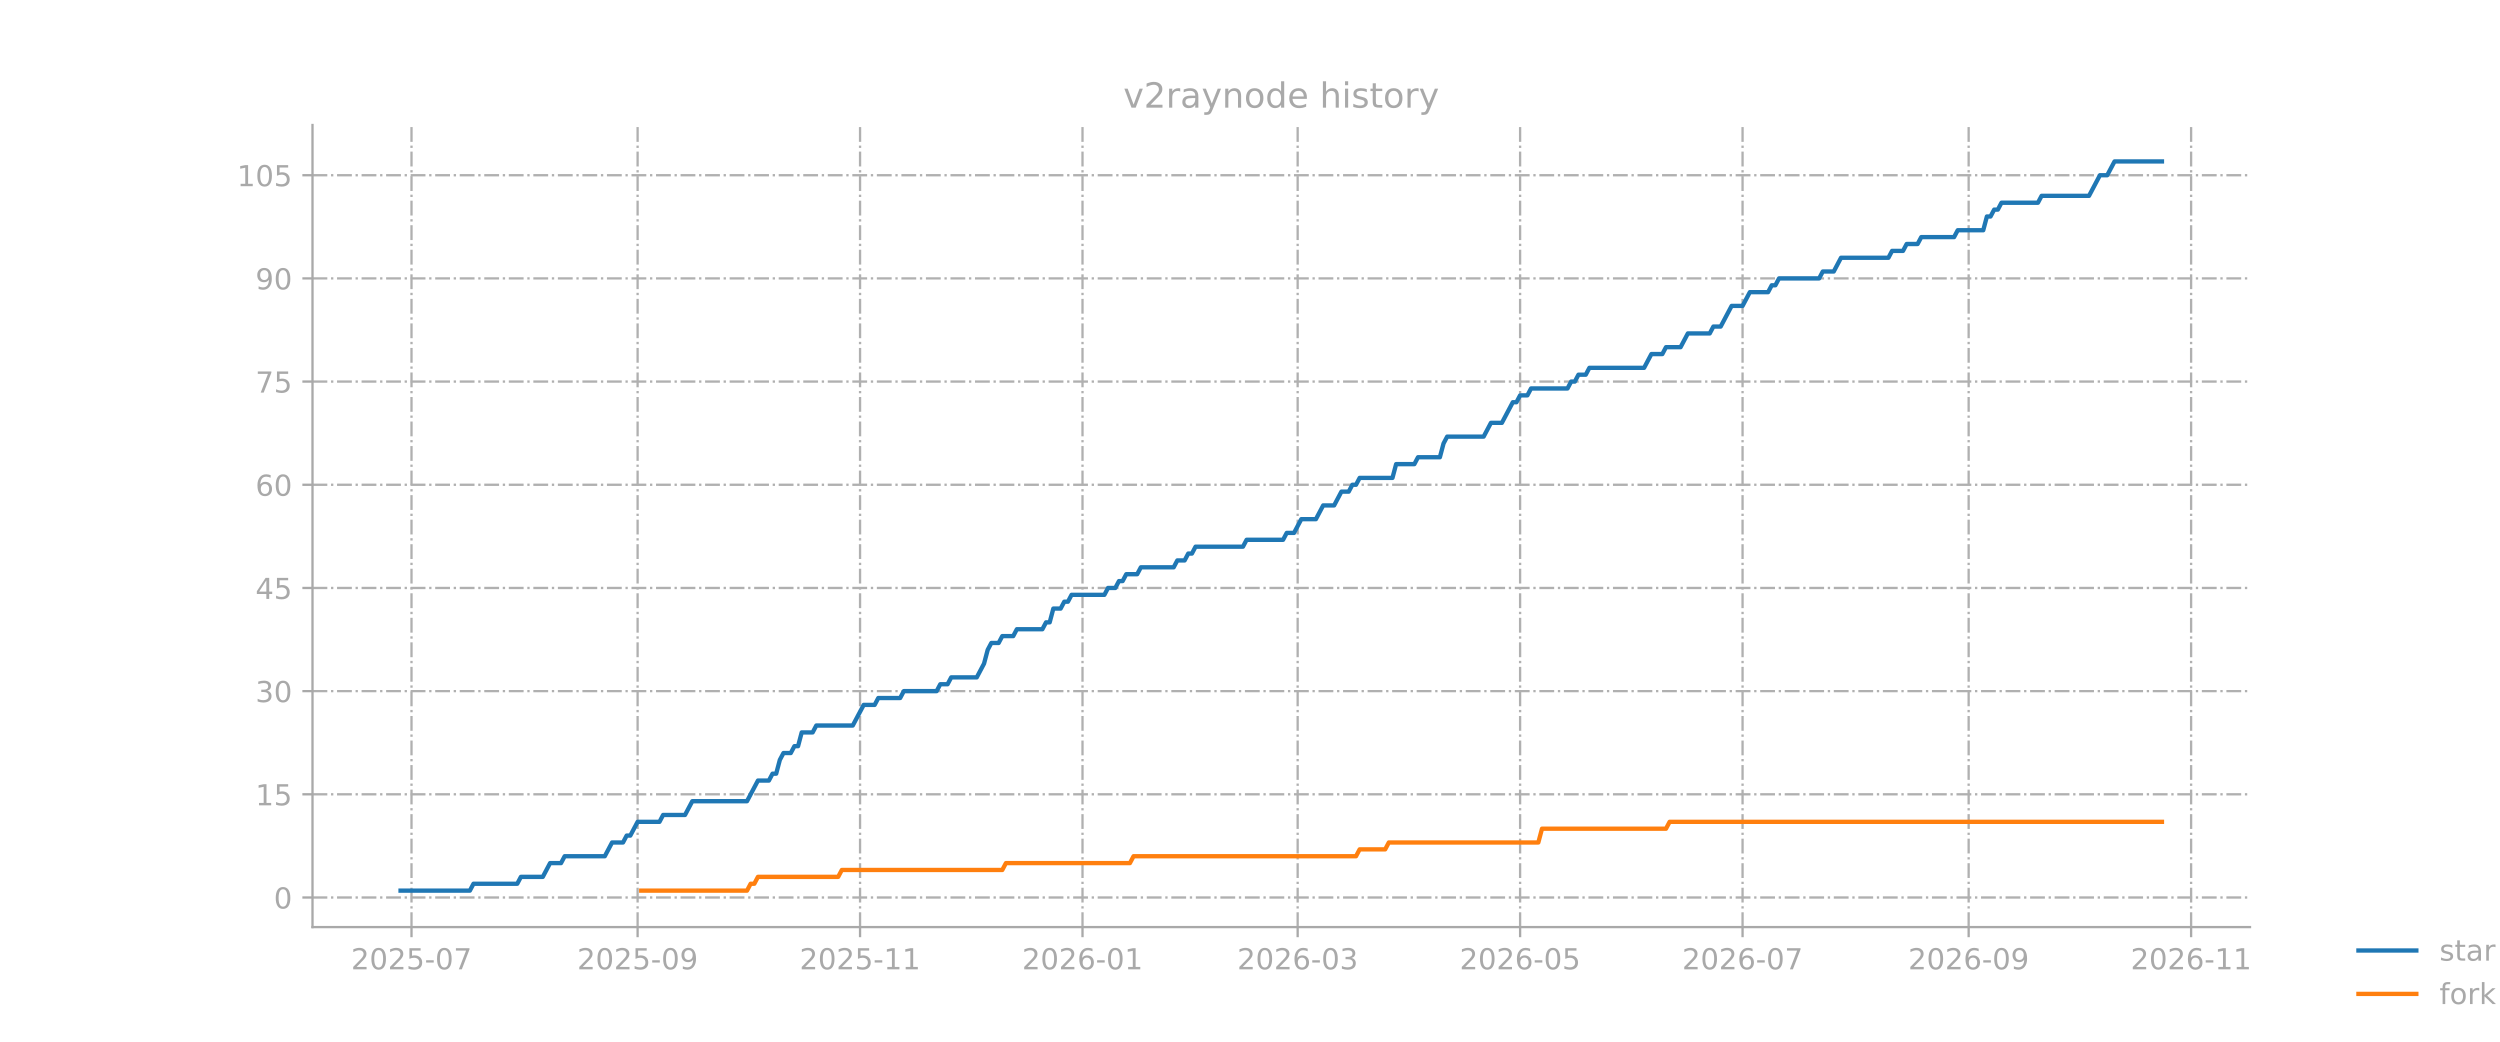
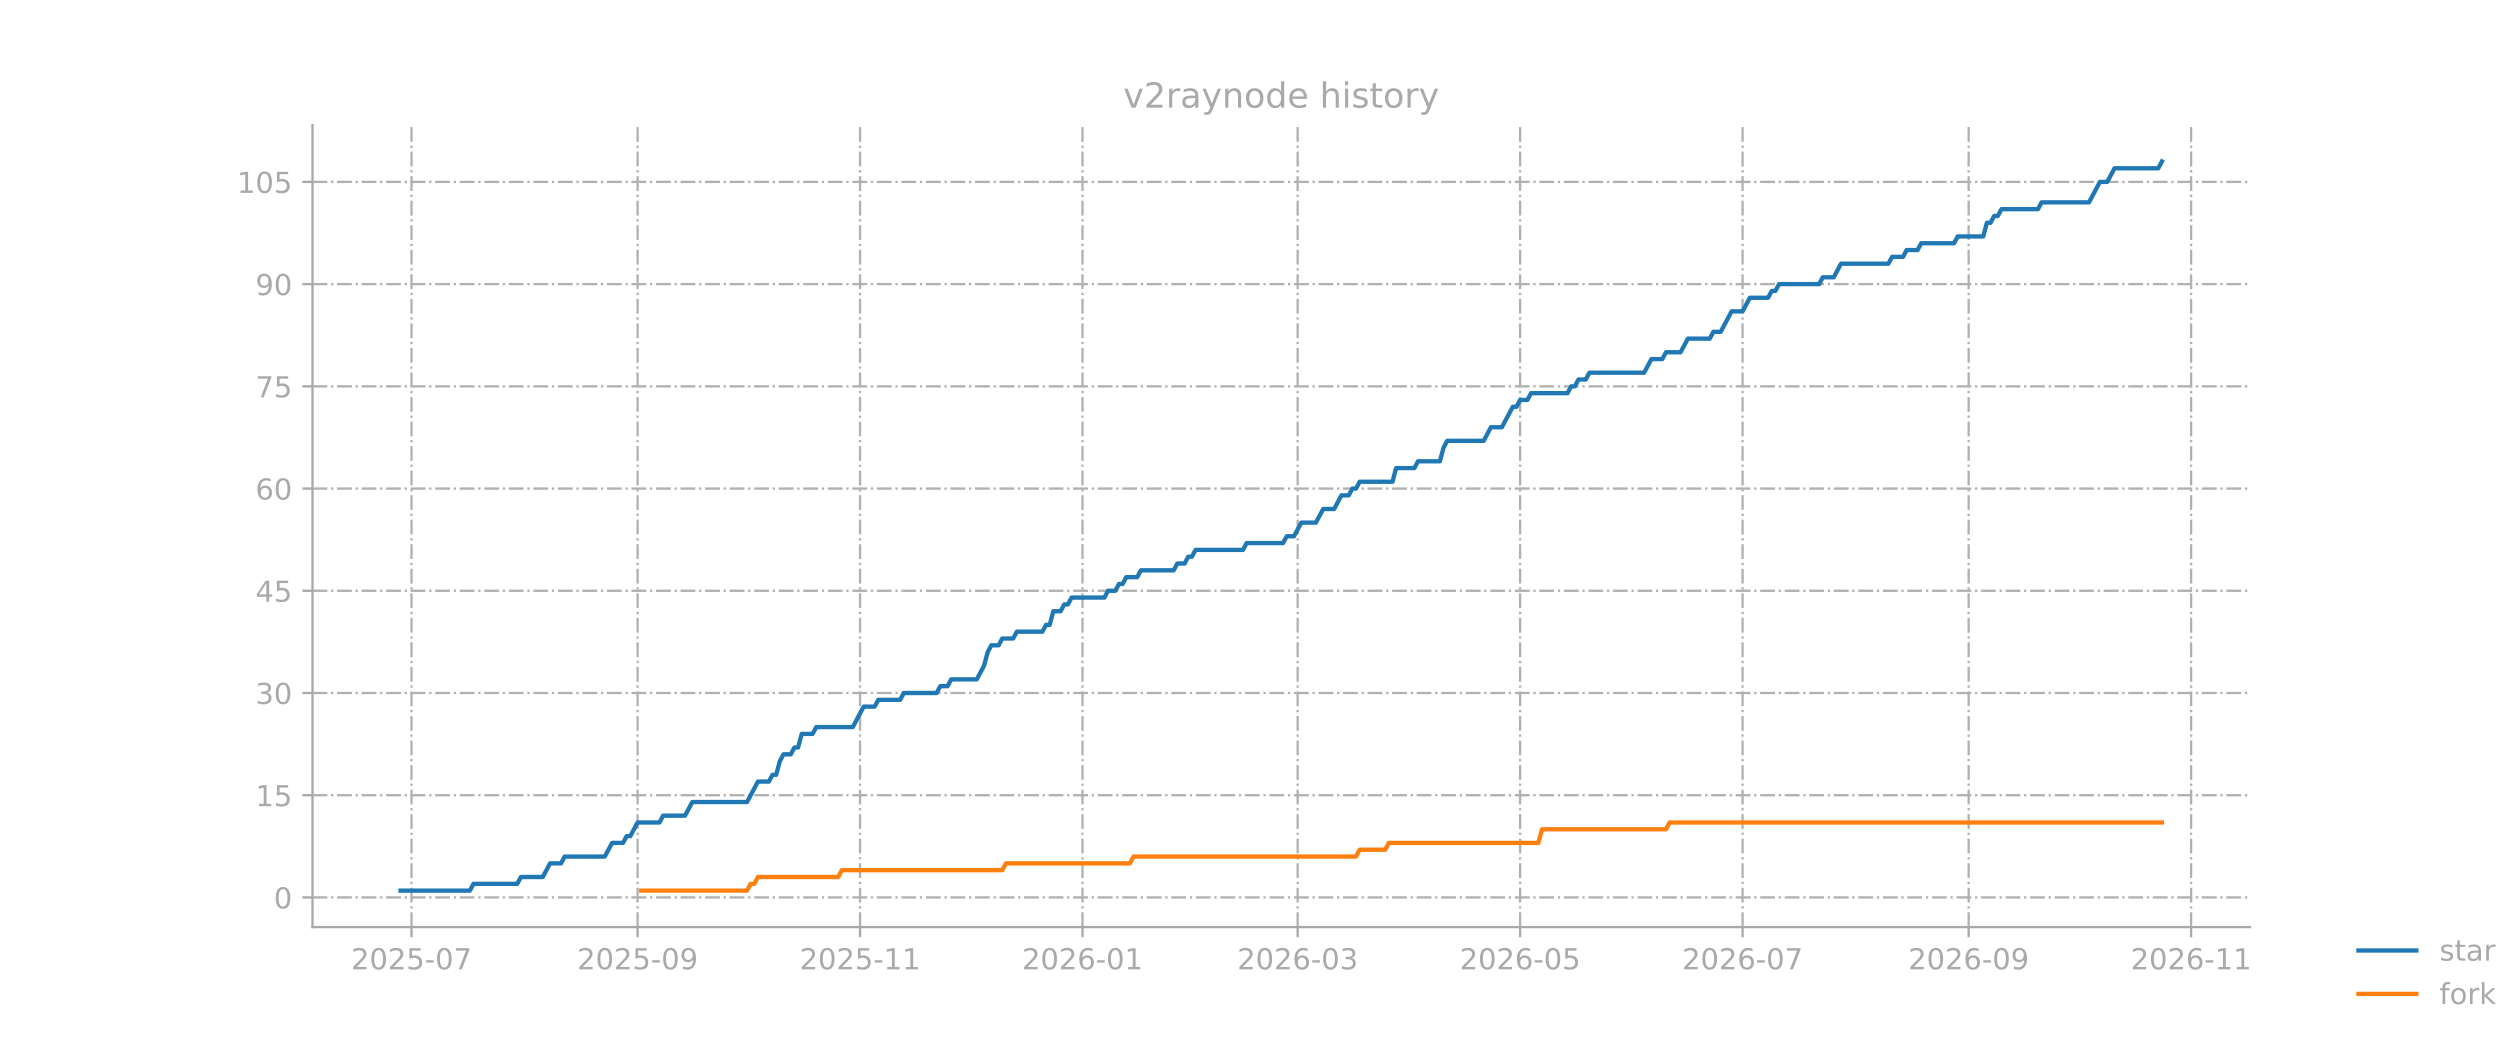
<svg xmlns="http://www.w3.org/2000/svg" xmlns:xlink="http://www.w3.org/1999/xlink" width="864pt" height="360pt" viewBox="0 0 864 360" version="1.1">
  <defs>
    <style type="text/css">*{stroke-linejoin: round; stroke-linecap: butt}</style>
  </defs>
  <g id="figure_1">
    <g id="patch_1">
      <path d="M 0 360  L 864 360  L 864 0  L 0 0  L 0 360  z " style="fill: none; opacity: 0" />
    </g>
    <g id="axes_1">
      <g id="patch_2">
        <path d="M 108 320.4  L 777.6 320.4  L 777.6 43.2  L 108 43.2  L 108 320.4  z " style="fill: none; opacity: 0" />
      </g>
      <g id="matplotlib.axis_1">
        <g id="xtick_1">
          <g id="line2d_1">
-             <path d="M 142.217 320.4  L 142.217 43.2  " clip-path="url(#p26f1905d3b)" style="fill: none; stroke-dasharray: 5.12,1.28,0.8,1.28; stroke-dashoffset: 0; stroke: #b0b0b0; stroke-width: 0.8" />
+             <path d="M 142.217 320.4  L 142.217 43.2  " clip-path="url(#p51cb285559)" style="fill: none; stroke-dasharray: 5.12,1.28,0.8,1.28; stroke-dashoffset: 0; stroke: #b0b0b0; stroke-width: 0.8" />
          </g>
          <g id="line2d_2">
            <defs>
-               <path id="mcec2ba9d1a" d="M 0 0  L 0 3.5  " style="stroke: #a9a9a9; stroke-width: 0.8" />
+               <path id="m7ca028b6eb" d="M 0 0  L 0 3.5  " style="stroke: #a9a9a9; stroke-width: 0.8" />
            </defs>
            <g>
-               <use xlink:href="#mcec2ba9d1a" x="142.217" y="320.4" style="fill: #a9a9a9; stroke: #a9a9a9; stroke-width: 0.8" />
+               <use xlink:href="#m7ca028b6eb" x="142.217" y="320.4" style="fill: #a9a9a9; stroke: #a9a9a9; stroke-width: 0.8" />
            </g>
          </g>
          <g id="text_1">
            <g style="fill: #a9a9a9" transform="translate(121.3259 334.9977) scale(0.1 -0.1)">
              <defs>
                <path id="DejaVuSans-15" d="M 1228 531  L 3431 531  L 3431 0  L 469 0  L 469 531  Q 828 903 1448 1529  Q 2069 2156 2228 2338  Q 2531 2678 2651 2914  Q 2772 3150 2772 3378  Q 2772 3750 2511 3984  Q 2250 4219 1831 4219  Q 1534 4219 1204 4116  Q 875 4013 500 3803  L 500 4441  Q 881 4594 1212 4672  Q 1544 4750 1819 4750  Q 2544 4750 2975 4387  Q 3406 4025 3406 3419  Q 3406 3131 3298 2873  Q 3191 2616 2906 2266  Q 2828 2175 2409 1742  Q 1991 1309 1228 531  z " transform="scale(0.015625)" />
                <path id="DejaVuSans-13" d="M 2034 4250  Q 1547 4250 1301 3770  Q 1056 3291 1056 2328  Q 1056 1369 1301 889  Q 1547 409 2034 409  Q 2525 409 2770 889  Q 3016 1369 3016 2328  Q 3016 3291 2770 3770  Q 2525 4250 2034 4250  z M 2034 4750  Q 2819 4750 3233 4129  Q 3647 3509 3647 2328  Q 3647 1150 3233 529  Q 2819 -91 2034 -91  Q 1250 -91 836 529  Q 422 1150 422 2328  Q 422 3509 836 4129  Q 1250 4750 2034 4750  z " transform="scale(0.015625)" />
                <path id="DejaVuSans-18" d="M 691 4666  L 3169 4666  L 3169 4134  L 1269 4134  L 1269 2991  Q 1406 3038 1543 3061  Q 1681 3084 1819 3084  Q 2600 3084 3056 2656  Q 3513 2228 3513 1497  Q 3513 744 3044 326  Q 2575 -91 1722 -91  Q 1428 -91 1123 -41  Q 819 9 494 109  L 494 744  Q 775 591 1075 516  Q 1375 441 1709 441  Q 2250 441 2565 725  Q 2881 1009 2881 1497  Q 2881 1984 2565 2268  Q 2250 2553 1709 2553  Q 1456 2553 1204 2497  Q 953 2441 691 2322  L 691 4666  z " transform="scale(0.015625)" />
                <path id="DejaVuSans-10" d="M 313 2009  L 1997 2009  L 1997 1497  L 313 1497  L 313 2009  z " transform="scale(0.015625)" />
                <path id="DejaVuSans-1a" d="M 525 4666  L 3525 4666  L 3525 4397  L 1831 0  L 1172 0  L 2766 4134  L 525 4134  L 525 4666  z " transform="scale(0.015625)" />
              </defs>
              <use xlink:href="#DejaVuSans-15" />
              <use xlink:href="#DejaVuSans-13" transform="translate(63.625 0)" />
              <use xlink:href="#DejaVuSans-15" transform="translate(127.25 0)" />
              <use xlink:href="#DejaVuSans-18" transform="translate(190.875 0)" />
              <use xlink:href="#DejaVuSans-10" transform="translate(254.5 0)" />
              <use xlink:href="#DejaVuSans-13" transform="translate(290.5781 0)" />
              <use xlink:href="#DejaVuSans-1a" transform="translate(354.2031 0)" />
            </g>
          </g>
        </g>
        <g id="xtick_2">
          <g id="line2d_3">
-             <path d="M 220.356 320.4  L 220.356 43.2  " clip-path="url(#p26f1905d3b)" style="fill: none; stroke-dasharray: 5.12,1.28,0.8,1.28; stroke-dashoffset: 0; stroke: #b0b0b0; stroke-width: 0.8" />
+             <path d="M 220.356 320.4  L 220.356 43.2  " clip-path="url(#p51cb285559)" style="fill: none; stroke-dasharray: 5.12,1.28,0.8,1.28; stroke-dashoffset: 0; stroke: #b0b0b0; stroke-width: 0.8" />
          </g>
          <g id="line2d_4">
            <g>
-               <use xlink:href="#mcec2ba9d1a" x="220.356" y="320.4" style="fill: #a9a9a9; stroke: #a9a9a9; stroke-width: 0.8" />
+               <use xlink:href="#m7ca028b6eb" x="220.356" y="320.4" style="fill: #a9a9a9; stroke: #a9a9a9; stroke-width: 0.8" />
            </g>
          </g>
          <g id="text_2">
            <g style="fill: #a9a9a9" transform="translate(199.4648 334.9977) scale(0.1 -0.1)">
              <defs>
                <path id="DejaVuSans-1c" d="M 703 97  L 703 672  Q 941 559 1184 500  Q 1428 441 1663 441  Q 2288 441 2617 861  Q 2947 1281 2994 2138  Q 2813 1869 2534 1725  Q 2256 1581 1919 1581  Q 1219 1581 811 2004  Q 403 2428 403 3163  Q 403 3881 828 4315  Q 1253 4750 1959 4750  Q 2769 4750 3195 4129  Q 3622 3509 3622 2328  Q 3622 1225 3098 567  Q 2575 -91 1691 -91  Q 1453 -91 1209 -44  Q 966 3 703 97  z M 1959 2075  Q 2384 2075 2632 2365  Q 2881 2656 2881 3163  Q 2881 3666 2632 3958  Q 2384 4250 1959 4250  Q 1534 4250 1286 3958  Q 1038 3666 1038 3163  Q 1038 2656 1286 2365  Q 1534 2075 1959 2075  z " transform="scale(0.015625)" />
              </defs>
              <use xlink:href="#DejaVuSans-15" />
              <use xlink:href="#DejaVuSans-13" transform="translate(63.625 0)" />
              <use xlink:href="#DejaVuSans-15" transform="translate(127.25 0)" />
              <use xlink:href="#DejaVuSans-18" transform="translate(190.875 0)" />
              <use xlink:href="#DejaVuSans-10" transform="translate(254.5 0)" />
              <use xlink:href="#DejaVuSans-13" transform="translate(290.5781 0)" />
              <use xlink:href="#DejaVuSans-1c" transform="translate(354.2031 0)" />
            </g>
          </g>
        </g>
        <g id="xtick_3">
          <g id="line2d_5">
-             <path d="M 297.235 320.4  L 297.235 43.2  " clip-path="url(#p26f1905d3b)" style="fill: none; stroke-dasharray: 5.12,1.28,0.8,1.28; stroke-dashoffset: 0; stroke: #b0b0b0; stroke-width: 0.8" />
+             <path d="M 297.235 320.4  L 297.235 43.2  " clip-path="url(#p51cb285559)" style="fill: none; stroke-dasharray: 5.12,1.28,0.8,1.28; stroke-dashoffset: 0; stroke: #b0b0b0; stroke-width: 0.8" />
          </g>
          <g id="line2d_6">
            <g>
-               <use xlink:href="#mcec2ba9d1a" x="297.235" y="320.4" style="fill: #a9a9a9; stroke: #a9a9a9; stroke-width: 0.8" />
+               <use xlink:href="#m7ca028b6eb" x="297.235" y="320.4" style="fill: #a9a9a9; stroke: #a9a9a9; stroke-width: 0.8" />
            </g>
          </g>
          <g id="text_3">
            <g style="fill: #a9a9a9" transform="translate(276.3434 334.9977) scale(0.1 -0.1)">
              <defs>
                <path id="DejaVuSans-14" d="M 794 531  L 1825 531  L 1825 4091  L 703 3866  L 703 4441  L 1819 4666  L 2450 4666  L 2450 531  L 3481 531  L 3481 0  L 794 0  L 794 531  z " transform="scale(0.015625)" />
              </defs>
              <use xlink:href="#DejaVuSans-15" />
              <use xlink:href="#DejaVuSans-13" transform="translate(63.625 0)" />
              <use xlink:href="#DejaVuSans-15" transform="translate(127.25 0)" />
              <use xlink:href="#DejaVuSans-18" transform="translate(190.875 0)" />
              <use xlink:href="#DejaVuSans-10" transform="translate(254.5 0)" />
              <use xlink:href="#DejaVuSans-14" transform="translate(290.5781 0)" />
              <use xlink:href="#DejaVuSans-14" transform="translate(354.2031 0)" />
            </g>
          </g>
        </g>
        <g id="xtick_4">
          <g id="line2d_7">
-             <path d="M 374.113 320.4  L 374.113 43.2  " clip-path="url(#p26f1905d3b)" style="fill: none; stroke-dasharray: 5.12,1.28,0.8,1.28; stroke-dashoffset: 0; stroke: #b0b0b0; stroke-width: 0.8" />
+             <path d="M 374.113 320.4  L 374.113 43.2  " clip-path="url(#p51cb285559)" style="fill: none; stroke-dasharray: 5.12,1.28,0.8,1.28; stroke-dashoffset: 0; stroke: #b0b0b0; stroke-width: 0.8" />
          </g>
          <g id="line2d_8">
            <g>
-               <use xlink:href="#mcec2ba9d1a" x="374.113" y="320.4" style="fill: #a9a9a9; stroke: #a9a9a9; stroke-width: 0.8" />
+               <use xlink:href="#m7ca028b6eb" x="374.113" y="320.4" style="fill: #a9a9a9; stroke: #a9a9a9; stroke-width: 0.8" />
            </g>
          </g>
          <g id="text_4">
            <g style="fill: #a9a9a9" transform="translate(353.222 334.9977) scale(0.1 -0.1)">
              <defs>
                <path id="DejaVuSans-19" d="M 2113 2584  Q 1688 2584 1439 2293  Q 1191 2003 1191 1497  Q 1191 994 1439 701  Q 1688 409 2113 409  Q 2538 409 2786 701  Q 3034 994 3034 1497  Q 3034 2003 2786 2293  Q 2538 2584 2113 2584  z M 3366 4563  L 3366 3988  Q 3128 4100 2886 4159  Q 2644 4219 2406 4219  Q 1781 4219 1451 3797  Q 1122 3375 1075 2522  Q 1259 2794 1537 2939  Q 1816 3084 2150 3084  Q 2853 3084 3261 2657  Q 3669 2231 3669 1497  Q 3669 778 3244 343  Q 2819 -91 2113 -91  Q 1303 -91 875 529  Q 447 1150 447 2328  Q 447 3434 972 4092  Q 1497 4750 2381 4750  Q 2619 4750 2861 4703  Q 3103 4656 3366 4563  z " transform="scale(0.015625)" />
              </defs>
              <use xlink:href="#DejaVuSans-15" />
              <use xlink:href="#DejaVuSans-13" transform="translate(63.625 0)" />
              <use xlink:href="#DejaVuSans-15" transform="translate(127.25 0)" />
              <use xlink:href="#DejaVuSans-19" transform="translate(190.875 0)" />
              <use xlink:href="#DejaVuSans-10" transform="translate(254.5 0)" />
              <use xlink:href="#DejaVuSans-13" transform="translate(290.5781 0)" />
              <use xlink:href="#DejaVuSans-14" transform="translate(354.2031 0)" />
            </g>
          </g>
        </g>
        <g id="xtick_5">
          <g id="line2d_9">
-             <path d="M 448.471 320.4  L 448.471 43.2  " clip-path="url(#p26f1905d3b)" style="fill: none; stroke-dasharray: 5.12,1.28,0.8,1.28; stroke-dashoffset: 0; stroke: #b0b0b0; stroke-width: 0.8" />
+             <path d="M 448.471 320.4  L 448.471 43.2  " clip-path="url(#p51cb285559)" style="fill: none; stroke-dasharray: 5.12,1.28,0.8,1.28; stroke-dashoffset: 0; stroke: #b0b0b0; stroke-width: 0.8" />
          </g>
          <g id="line2d_10">
            <g>
-               <use xlink:href="#mcec2ba9d1a" x="448.471" y="320.4" style="fill: #a9a9a9; stroke: #a9a9a9; stroke-width: 0.8" />
+               <use xlink:href="#m7ca028b6eb" x="448.471" y="320.4" style="fill: #a9a9a9; stroke: #a9a9a9; stroke-width: 0.8" />
            </g>
          </g>
          <g id="text_5">
            <g style="fill: #a9a9a9" transform="translate(427.58 334.9977) scale(0.1 -0.1)">
              <defs>
                <path id="DejaVuSans-16" d="M 2597 2516  Q 3050 2419 3304 2112  Q 3559 1806 3559 1356  Q 3559 666 3084 287  Q 2609 -91 1734 -91  Q 1441 -91 1130 -33  Q 819 25 488 141  L 488 750  Q 750 597 1062 519  Q 1375 441 1716 441  Q 2309 441 2620 675  Q 2931 909 2931 1356  Q 2931 1769 2642 2001  Q 2353 2234 1838 2234  L 1294 2234  L 1294 2753  L 1863 2753  Q 2328 2753 2575 2939  Q 2822 3125 2822 3475  Q 2822 3834 2567 4026  Q 2313 4219 1838 4219  Q 1578 4219 1281 4162  Q 984 4106 628 3988  L 628 4550  Q 988 4650 1302 4700  Q 1616 4750 1894 4750  Q 2613 4750 3031 4423  Q 3450 4097 3450 3541  Q 3450 3153 3228 2886  Q 3006 2619 2597 2516  z " transform="scale(0.015625)" />
              </defs>
              <use xlink:href="#DejaVuSans-15" />
              <use xlink:href="#DejaVuSans-13" transform="translate(63.625 0)" />
              <use xlink:href="#DejaVuSans-15" transform="translate(127.25 0)" />
              <use xlink:href="#DejaVuSans-19" transform="translate(190.875 0)" />
              <use xlink:href="#DejaVuSans-10" transform="translate(254.5 0)" />
              <use xlink:href="#DejaVuSans-13" transform="translate(290.5781 0)" />
              <use xlink:href="#DejaVuSans-16" transform="translate(354.2031 0)" />
            </g>
          </g>
        </g>
        <g id="xtick_6">
          <g id="line2d_11">
-             <path d="M 525.35 320.4  L 525.35 43.2  " clip-path="url(#p26f1905d3b)" style="fill: none; stroke-dasharray: 5.12,1.28,0.8,1.28; stroke-dashoffset: 0; stroke: #b0b0b0; stroke-width: 0.8" />
+             <path d="M 525.35 320.4  L 525.35 43.2  " clip-path="url(#p51cb285559)" style="fill: none; stroke-dasharray: 5.12,1.28,0.8,1.28; stroke-dashoffset: 0; stroke: #b0b0b0; stroke-width: 0.8" />
          </g>
          <g id="line2d_12">
            <g>
-               <use xlink:href="#mcec2ba9d1a" x="525.35" y="320.4" style="fill: #a9a9a9; stroke: #a9a9a9; stroke-width: 0.8" />
+               <use xlink:href="#m7ca028b6eb" x="525.35" y="320.4" style="fill: #a9a9a9; stroke: #a9a9a9; stroke-width: 0.8" />
            </g>
          </g>
          <g id="text_6">
            <g style="fill: #a9a9a9" transform="translate(504.4586 334.9977) scale(0.1 -0.1)">
              <use xlink:href="#DejaVuSans-15" />
              <use xlink:href="#DejaVuSans-13" transform="translate(63.625 0)" />
              <use xlink:href="#DejaVuSans-15" transform="translate(127.25 0)" />
              <use xlink:href="#DejaVuSans-19" transform="translate(190.875 0)" />
              <use xlink:href="#DejaVuSans-10" transform="translate(254.5 0)" />
              <use xlink:href="#DejaVuSans-13" transform="translate(290.5781 0)" />
              <use xlink:href="#DejaVuSans-18" transform="translate(354.2031 0)" />
            </g>
          </g>
        </g>
        <g id="xtick_7">
          <g id="line2d_13">
-             <path d="M 602.229 320.4  L 602.229 43.2  " clip-path="url(#p26f1905d3b)" style="fill: none; stroke-dasharray: 5.12,1.28,0.8,1.28; stroke-dashoffset: 0; stroke: #b0b0b0; stroke-width: 0.8" />
+             <path d="M 602.229 320.4  L 602.229 43.2  " clip-path="url(#p51cb285559)" style="fill: none; stroke-dasharray: 5.12,1.28,0.8,1.28; stroke-dashoffset: 0; stroke: #b0b0b0; stroke-width: 0.8" />
          </g>
          <g id="line2d_14">
            <g>
-               <use xlink:href="#mcec2ba9d1a" x="602.229" y="320.4" style="fill: #a9a9a9; stroke: #a9a9a9; stroke-width: 0.8" />
+               <use xlink:href="#m7ca028b6eb" x="602.229" y="320.4" style="fill: #a9a9a9; stroke: #a9a9a9; stroke-width: 0.8" />
            </g>
          </g>
          <g id="text_7">
            <g style="fill: #a9a9a9" transform="translate(581.3372 334.9977) scale(0.1 -0.1)">
              <use xlink:href="#DejaVuSans-15" />
              <use xlink:href="#DejaVuSans-13" transform="translate(63.625 0)" />
              <use xlink:href="#DejaVuSans-15" transform="translate(127.25 0)" />
              <use xlink:href="#DejaVuSans-19" transform="translate(190.875 0)" />
              <use xlink:href="#DejaVuSans-10" transform="translate(254.5 0)" />
              <use xlink:href="#DejaVuSans-13" transform="translate(290.5781 0)" />
              <use xlink:href="#DejaVuSans-1a" transform="translate(354.2031 0)" />
            </g>
          </g>
        </g>
        <g id="xtick_8">
          <g id="line2d_15">
-             <path d="M 680.367 320.4  L 680.367 43.2  " clip-path="url(#p26f1905d3b)" style="fill: none; stroke-dasharray: 5.12,1.28,0.8,1.28; stroke-dashoffset: 0; stroke: #b0b0b0; stroke-width: 0.8" />
+             <path d="M 680.367 320.4  L 680.367 43.2  " clip-path="url(#p51cb285559)" style="fill: none; stroke-dasharray: 5.12,1.28,0.8,1.28; stroke-dashoffset: 0; stroke: #b0b0b0; stroke-width: 0.8" />
          </g>
          <g id="line2d_16">
            <g>
-               <use xlink:href="#mcec2ba9d1a" x="680.367" y="320.4" style="fill: #a9a9a9; stroke: #a9a9a9; stroke-width: 0.8" />
+               <use xlink:href="#m7ca028b6eb" x="680.367" y="320.4" style="fill: #a9a9a9; stroke: #a9a9a9; stroke-width: 0.8" />
            </g>
          </g>
          <g id="text_8">
            <g style="fill: #a9a9a9" transform="translate(659.4761 334.9977) scale(0.1 -0.1)">
              <use xlink:href="#DejaVuSans-15" />
              <use xlink:href="#DejaVuSans-13" transform="translate(63.625 0)" />
              <use xlink:href="#DejaVuSans-15" transform="translate(127.25 0)" />
              <use xlink:href="#DejaVuSans-19" transform="translate(190.875 0)" />
              <use xlink:href="#DejaVuSans-10" transform="translate(254.5 0)" />
              <use xlink:href="#DejaVuSans-13" transform="translate(290.5781 0)" />
              <use xlink:href="#DejaVuSans-1c" transform="translate(354.2031 0)" />
            </g>
          </g>
        </g>
        <g id="xtick_9">
          <g id="line2d_17">
-             <path d="M 757.246 320.4  L 757.246 43.2  " clip-path="url(#p26f1905d3b)" style="fill: none; stroke-dasharray: 5.12,1.28,0.8,1.28; stroke-dashoffset: 0; stroke: #b0b0b0; stroke-width: 0.8" />
+             <path d="M 757.246 320.4  L 757.246 43.2  " clip-path="url(#p51cb285559)" style="fill: none; stroke-dasharray: 5.12,1.28,0.8,1.28; stroke-dashoffset: 0; stroke: #b0b0b0; stroke-width: 0.8" />
          </g>
          <g id="line2d_18">
            <g>
-               <use xlink:href="#mcec2ba9d1a" x="757.246" y="320.4" style="fill: #a9a9a9; stroke: #a9a9a9; stroke-width: 0.8" />
+               <use xlink:href="#m7ca028b6eb" x="757.246" y="320.4" style="fill: #a9a9a9; stroke: #a9a9a9; stroke-width: 0.8" />
            </g>
          </g>
          <g id="text_9">
            <g style="fill: #a9a9a9" transform="translate(736.3547 334.9977) scale(0.1 -0.1)">
              <use xlink:href="#DejaVuSans-15" />
              <use xlink:href="#DejaVuSans-13" transform="translate(63.625 0)" />
              <use xlink:href="#DejaVuSans-15" transform="translate(127.25 0)" />
              <use xlink:href="#DejaVuSans-19" transform="translate(190.875 0)" />
              <use xlink:href="#DejaVuSans-10" transform="translate(254.5 0)" />
              <use xlink:href="#DejaVuSans-14" transform="translate(290.5781 0)" />
              <use xlink:href="#DejaVuSans-14" transform="translate(354.2031 0)" />
            </g>
          </g>
        </g>
      </g>
      <g id="matplotlib.axis_2">
        <g id="ytick_1">
          <g id="line2d_19">
-             <path d="M 108 310.177  L 777.6 310.177  " clip-path="url(#p26f1905d3b)" style="fill: none; stroke-dasharray: 5.12,1.28,0.8,1.28; stroke-dashoffset: 0; stroke: #b0b0b0; stroke-width: 0.8" />
+             <path d="M 108 310.155  L 777.6 310.155  " clip-path="url(#p51cb285559)" style="fill: none; stroke-dasharray: 5.12,1.28,0.8,1.28; stroke-dashoffset: 0; stroke: #b0b0b0; stroke-width: 0.8" />
          </g>
          <g id="line2d_20">
            <defs>
-               <path id="m12762081c1" d="M 0 0  L -3.5 0  " style="stroke: #a9a9a9; stroke-width: 0.8" />
+               <path id="m0ec7ba107f" d="M 0 0  L -3.5 0  " style="stroke: #a9a9a9; stroke-width: 0.8" />
            </defs>
            <g>
-               <use xlink:href="#m12762081c1" x="108" y="310.177" style="fill: #a9a9a9; stroke: #a9a9a9; stroke-width: 0.8" />
+               <use xlink:href="#m0ec7ba107f" x="108" y="310.155" style="fill: #a9a9a9; stroke: #a9a9a9; stroke-width: 0.8" />
            </g>
          </g>
          <g id="text_10">
-             <g style="fill: #a9a9a9" transform="translate(94.6375 313.9762) scale(0.1 -0.1)">
+             <g style="fill: #a9a9a9" transform="translate(94.6375 313.954) scale(0.1 -0.1)">
              <use xlink:href="#DejaVuSans-13" />
            </g>
          </g>
        </g>
        <g id="ytick_2">
          <g id="line2d_21">
-             <path d="M 108 274.517  L 777.6 274.517  " clip-path="url(#p26f1905d3b)" style="fill: none; stroke-dasharray: 5.12,1.28,0.8,1.28; stroke-dashoffset: 0; stroke: #b0b0b0; stroke-width: 0.8" />
+             <path d="M 108 274.828  L 777.6 274.828  " clip-path="url(#p51cb285559)" style="fill: none; stroke-dasharray: 5.12,1.28,0.8,1.28; stroke-dashoffset: 0; stroke: #b0b0b0; stroke-width: 0.8" />
          </g>
          <g id="line2d_22">
            <g>
-               <use xlink:href="#m12762081c1" x="108" y="274.517" style="fill: #a9a9a9; stroke: #a9a9a9; stroke-width: 0.8" />
+               <use xlink:href="#m0ec7ba107f" x="108" y="274.828" style="fill: #a9a9a9; stroke: #a9a9a9; stroke-width: 0.8" />
            </g>
          </g>
          <g id="text_11">
-             <g style="fill: #a9a9a9" transform="translate(88.275 278.3158) scale(0.1 -0.1)">
+             <g style="fill: #a9a9a9" transform="translate(88.275 278.6269) scale(0.1 -0.1)">
              <use xlink:href="#DejaVuSans-14" />
              <use xlink:href="#DejaVuSans-18" transform="translate(63.625 0)" />
            </g>
          </g>
        </g>
        <g id="ytick_3">
          <g id="line2d_23">
-             <path d="M 108 238.857  L 777.6 238.857  " clip-path="url(#p26f1905d3b)" style="fill: none; stroke-dasharray: 5.12,1.28,0.8,1.28; stroke-dashoffset: 0; stroke: #b0b0b0; stroke-width: 0.8" />
+             <path d="M 108 239.501  L 777.6 239.501  " clip-path="url(#p51cb285559)" style="fill: none; stroke-dasharray: 5.12,1.28,0.8,1.28; stroke-dashoffset: 0; stroke: #b0b0b0; stroke-width: 0.8" />
          </g>
          <g id="line2d_24">
            <g>
-               <use xlink:href="#m12762081c1" x="108" y="238.857" style="fill: #a9a9a9; stroke: #a9a9a9; stroke-width: 0.8" />
+               <use xlink:href="#m0ec7ba107f" x="108" y="239.501" style="fill: #a9a9a9; stroke: #a9a9a9; stroke-width: 0.8" />
            </g>
          </g>
          <g id="text_12">
-             <g style="fill: #a9a9a9" transform="translate(88.275 242.6554) scale(0.1 -0.1)">
+             <g style="fill: #a9a9a9" transform="translate(88.275 243.2998) scale(0.1 -0.1)">
              <use xlink:href="#DejaVuSans-16" />
              <use xlink:href="#DejaVuSans-13" transform="translate(63.625 0)" />
            </g>
          </g>
        </g>
        <g id="ytick_4">
          <g id="line2d_25">
-             <path d="M 108 203.196  L 777.6 203.196  " clip-path="url(#p26f1905d3b)" style="fill: none; stroke-dasharray: 5.12,1.28,0.8,1.28; stroke-dashoffset: 0; stroke: #b0b0b0; stroke-width: 0.8" />
+             <path d="M 108 204.174  L 777.6 204.174  " clip-path="url(#p51cb285559)" style="fill: none; stroke-dasharray: 5.12,1.28,0.8,1.28; stroke-dashoffset: 0; stroke: #b0b0b0; stroke-width: 0.8" />
          </g>
          <g id="line2d_26">
            <g>
-               <use xlink:href="#m12762081c1" x="108" y="203.196" style="fill: #a9a9a9; stroke: #a9a9a9; stroke-width: 0.8" />
+               <use xlink:href="#m0ec7ba107f" x="108" y="204.174" style="fill: #a9a9a9; stroke: #a9a9a9; stroke-width: 0.8" />
            </g>
          </g>
          <g id="text_13">
-             <g style="fill: #a9a9a9" transform="translate(88.275 206.9951) scale(0.1 -0.1)">
+             <g style="fill: #a9a9a9" transform="translate(88.275 207.9727) scale(0.1 -0.1)">
              <defs>
                <path id="DejaVuSans-17" d="M 2419 4116  L 825 1625  L 2419 1625  L 2419 4116  z M 2253 4666  L 3047 4666  L 3047 1625  L 3713 1625  L 3713 1100  L 3047 1100  L 3047 0  L 2419 0  L 2419 1100  L 313 1100  L 313 1709  L 2253 4666  z " transform="scale(0.015625)" />
              </defs>
              <use xlink:href="#DejaVuSans-17" />
              <use xlink:href="#DejaVuSans-18" transform="translate(63.625 0)" />
            </g>
          </g>
        </g>
        <g id="ytick_5">
          <g id="line2d_27">
-             <path d="M 108 167.536  L 777.6 167.536  " clip-path="url(#p26f1905d3b)" style="fill: none; stroke-dasharray: 5.12,1.28,0.8,1.28; stroke-dashoffset: 0; stroke: #b0b0b0; stroke-width: 0.8" />
+             <path d="M 108 168.847  L 777.6 168.847  " clip-path="url(#p51cb285559)" style="fill: none; stroke-dasharray: 5.12,1.28,0.8,1.28; stroke-dashoffset: 0; stroke: #b0b0b0; stroke-width: 0.8" />
          </g>
          <g id="line2d_28">
            <g>
-               <use xlink:href="#m12762081c1" x="108" y="167.536" style="fill: #a9a9a9; stroke: #a9a9a9; stroke-width: 0.8" />
+               <use xlink:href="#m0ec7ba107f" x="108" y="168.847" style="fill: #a9a9a9; stroke: #a9a9a9; stroke-width: 0.8" />
            </g>
          </g>
          <g id="text_14">
-             <g style="fill: #a9a9a9" transform="translate(88.275 171.3347) scale(0.1 -0.1)">
+             <g style="fill: #a9a9a9" transform="translate(88.275 172.6456) scale(0.1 -0.1)">
              <use xlink:href="#DejaVuSans-19" />
              <use xlink:href="#DejaVuSans-13" transform="translate(63.625 0)" />
            </g>
          </g>
        </g>
        <g id="ytick_6">
          <g id="line2d_29">
-             <path d="M 108 131.875  L 777.6 131.875  " clip-path="url(#p26f1905d3b)" style="fill: none; stroke-dasharray: 5.12,1.28,0.8,1.28; stroke-dashoffset: 0; stroke: #b0b0b0; stroke-width: 0.8" />
+             <path d="M 108 133.52  L 777.6 133.52  " clip-path="url(#p51cb285559)" style="fill: none; stroke-dasharray: 5.12,1.28,0.8,1.28; stroke-dashoffset: 0; stroke: #b0b0b0; stroke-width: 0.8" />
          </g>
          <g id="line2d_30">
            <g>
-               <use xlink:href="#m12762081c1" x="108" y="131.875" style="fill: #a9a9a9; stroke: #a9a9a9; stroke-width: 0.8" />
+               <use xlink:href="#m0ec7ba107f" x="108" y="133.52" style="fill: #a9a9a9; stroke: #a9a9a9; stroke-width: 0.8" />
            </g>
          </g>
          <g id="text_15">
-             <g style="fill: #a9a9a9" transform="translate(88.275 135.6743) scale(0.1 -0.1)">
+             <g style="fill: #a9a9a9" transform="translate(88.275 137.3185) scale(0.1 -0.1)">
              <use xlink:href="#DejaVuSans-1a" />
              <use xlink:href="#DejaVuSans-18" transform="translate(63.625 0)" />
            </g>
          </g>
        </g>
        <g id="ytick_7">
          <g id="line2d_31">
-             <path d="M 108 96.215  L 777.6 96.215  " clip-path="url(#p26f1905d3b)" style="fill: none; stroke-dasharray: 5.12,1.28,0.8,1.28; stroke-dashoffset: 0; stroke: #b0b0b0; stroke-width: 0.8" />
+             <path d="M 108 98.193  L 777.6 98.193  " clip-path="url(#p51cb285559)" style="fill: none; stroke-dasharray: 5.12,1.28,0.8,1.28; stroke-dashoffset: 0; stroke: #b0b0b0; stroke-width: 0.8" />
          </g>
          <g id="line2d_32">
            <g>
-               <use xlink:href="#m12762081c1" x="108" y="96.215" style="fill: #a9a9a9; stroke: #a9a9a9; stroke-width: 0.8" />
+               <use xlink:href="#m0ec7ba107f" x="108" y="98.193" style="fill: #a9a9a9; stroke: #a9a9a9; stroke-width: 0.8" />
            </g>
          </g>
          <g id="text_16">
-             <g style="fill: #a9a9a9" transform="translate(88.275 100.0139) scale(0.1 -0.1)">
+             <g style="fill: #a9a9a9" transform="translate(88.275 101.9914) scale(0.1 -0.1)">
              <use xlink:href="#DejaVuSans-1c" />
              <use xlink:href="#DejaVuSans-13" transform="translate(63.625 0)" />
            </g>
          </g>
        </g>
        <g id="ytick_8">
          <g id="line2d_33">
-             <path d="M 108 60.555  L 777.6 60.555  " clip-path="url(#p26f1905d3b)" style="fill: none; stroke-dasharray: 5.12,1.28,0.8,1.28; stroke-dashoffset: 0; stroke: #b0b0b0; stroke-width: 0.8" />
+             <path d="M 108 62.865  L 777.6 62.865  " clip-path="url(#p51cb285559)" style="fill: none; stroke-dasharray: 5.12,1.28,0.8,1.28; stroke-dashoffset: 0; stroke: #b0b0b0; stroke-width: 0.8" />
          </g>
          <g id="line2d_34">
            <g>
-               <use xlink:href="#m12762081c1" x="108" y="60.555" style="fill: #a9a9a9; stroke: #a9a9a9; stroke-width: 0.8" />
+               <use xlink:href="#m0ec7ba107f" x="108" y="62.865" style="fill: #a9a9a9; stroke: #a9a9a9; stroke-width: 0.8" />
            </g>
          </g>
          <g id="text_17">
-             <g style="fill: #a9a9a9" transform="translate(81.9125 64.35354) scale(0.1 -0.1)">
+             <g style="fill: #a9a9a9" transform="translate(81.9125 66.66425) scale(0.1 -0.1)">
              <use xlink:href="#DejaVuSans-14" />
              <use xlink:href="#DejaVuSans-13" transform="translate(63.625 0)" />
              <use xlink:href="#DejaVuSans-18" transform="translate(127.25 0)" />
            </g>
          </g>
        </g>
      </g>
      <g id="line2d_35">
-         <path d="M 138.436 307.8  L 162.382 307.8  L 163.642 305.423  L 178.766 305.423  L 180.026 303.045  L 187.588 303.045  L 190.109 298.291  L 193.89 298.291  L 195.15 295.913  L 209.013 295.913  L 211.534 291.158  L 215.315 291.158  L 216.575 288.781  L 217.836 288.781  L 220.356 284.026  L 227.918 284.026  L 229.178 281.649  L 236.74 281.649  L 239.261 276.894  L 258.165 276.894  L 261.946 269.762  L 265.727 269.762  L 266.987 267.385  L 268.248 267.385  L 269.508 262.63  L 270.768 260.253  L 273.289 260.253  L 274.549 257.875  L 275.81 257.875  L 277.07 253.121  L 280.851 253.121  L 282.111 250.743  L 294.714 250.743  L 298.495 243.611  L 302.276 243.611  L 303.536 241.234  L 311.098 241.234  L 312.358 238.857  L 323.701 238.857  L 324.961 236.479  L 327.482 236.479  L 328.742 234.102  L 337.565 234.102  L 340.085 229.347  L 341.345 224.592  L 342.606 222.215  L 345.126 222.215  L 346.387 219.838  L 350.168 219.838  L 351.428 217.46  L 360.25 217.46  L 361.51 215.083  L 362.771 215.083  L 364.031 210.328  L 366.552 210.328  L 367.812 207.951  L 369.072 207.951  L 370.332 205.574  L 381.675 205.574  L 382.936 203.196  L 385.456 203.196  L 386.716 200.819  L 387.977 200.819  L 389.237 198.442  L 393.018 198.442  L 394.278 196.064  L 405.621 196.064  L 406.881 193.687  L 409.402 193.687  L 410.662 191.309  L 411.923 191.309  L 413.183 188.932  L 429.567 188.932  L 430.827 186.555  L 443.43 186.555  L 444.69 184.177  L 447.211 184.177  L 449.732 179.423  L 454.773 179.423  L 457.294 174.668  L 461.074 174.668  L 463.595 169.913  L 466.116 169.913  L 467.376 167.536  L 468.636 167.536  L 469.897 165.158  L 481.239 165.158  L 482.5 160.404  L 488.801 160.404  L 490.061 158.026  L 497.623 158.026  L 498.884 153.272  L 500.144 150.894  L 512.747 150.894  L 515.268 146.14  L 519.048 146.14  L 522.829 139.008  L 524.09 139.008  L 525.35 136.63  L 527.871 136.63  L 529.131 134.253  L 541.734 134.253  L 542.994 131.875  L 544.255 131.875  L 545.515 129.498  L 548.035 129.498  L 549.296 127.121  L 568.2 127.121  L 570.721 122.366  L 574.502 122.366  L 575.762 119.989  L 580.803 119.989  L 583.324 115.234  L 590.886 115.234  L 592.146 112.857  L 594.667 112.857  L 598.448 105.725  L 602.229 105.725  L 604.749 100.97  L 611.051 100.97  L 612.311 98.592  L 613.571 98.592  L 614.832 96.215  L 628.695 96.215  L 629.955 93.838  L 633.736 93.838  L 636.257 89.083  L 652.641 89.083  L 653.901 86.706  L 657.682 86.706  L 658.942 84.328  L 662.723 84.328  L 663.984 81.951  L 675.326 81.951  L 676.587 79.574  L 685.409 79.574  L 686.669 74.819  L 687.929 74.819  L 689.19 72.442  L 690.45 72.442  L 691.71 70.064  L 704.313 70.064  L 705.574 67.687  L 721.958 67.687  L 725.738 60.555  L 728.259 60.555  L 730.78 55.8  L 747.164 55.8  L 747.164 55.8  " clip-path="url(#p26f1905d3b)" style="fill: none; stroke: #1f77b4; stroke-width: 1.5; stroke-linecap: square" />
+         <path d="M 138.436 307.8  L 162.382 307.8  L 163.642 305.445  L 178.766 305.445  L 180.026 303.09  L 187.588 303.09  L 190.109 298.379  L 193.89 298.379  L 195.15 296.024  L 209.013 296.024  L 211.534 291.314  L 215.315 291.314  L 216.575 288.959  L 217.836 288.959  L 220.356 284.249  L 227.918 284.249  L 229.178 281.893  L 236.74 281.893  L 239.261 277.183  L 258.165 277.183  L 261.946 270.118  L 265.727 270.118  L 266.987 267.763  L 268.248 267.763  L 269.508 263.052  L 270.768 260.697  L 273.289 260.697  L 274.549 258.342  L 275.81 258.342  L 277.07 253.632  L 280.851 253.632  L 282.111 251.277  L 294.714 251.277  L 298.495 244.211  L 302.276 244.211  L 303.536 241.856  L 311.098 241.856  L 312.358 239.501  L 323.701 239.501  L 324.961 237.146  L 327.482 237.146  L 328.742 234.791  L 337.565 234.791  L 340.085 230.08  L 341.345 225.37  L 342.606 223.015  L 345.126 223.015  L 346.387 220.66  L 350.168 220.66  L 351.428 218.305  L 360.25 218.305  L 361.51 215.95  L 362.771 215.95  L 364.031 211.239  L 366.552 211.239  L 367.812 208.884  L 369.072 208.884  L 370.332 206.529  L 381.675 206.529  L 382.936 204.174  L 385.456 204.174  L 386.716 201.819  L 387.977 201.819  L 389.237 199.464  L 393.018 199.464  L 394.278 197.108  L 405.621 197.108  L 406.881 194.753  L 409.402 194.753  L 410.662 192.398  L 411.923 192.398  L 413.183 190.043  L 429.567 190.043  L 430.827 187.688  L 443.43 187.688  L 444.69 185.333  L 447.211 185.333  L 449.732 180.622  L 454.773 180.622  L 457.294 175.912  L 461.074 175.912  L 463.595 171.202  L 466.116 171.202  L 467.376 168.847  L 468.636 168.847  L 469.897 166.492  L 481.239 166.492  L 482.5 161.781  L 488.801 161.781  L 490.061 159.426  L 497.623 159.426  L 498.884 154.716  L 500.144 152.361  L 512.747 152.361  L 515.268 147.65  L 519.048 147.65  L 522.829 140.585  L 524.09 140.585  L 525.35 138.23  L 527.871 138.23  L 529.131 135.875  L 541.734 135.875  L 542.994 133.52  L 544.255 133.52  L 545.515 131.164  L 548.035 131.164  L 549.296 128.809  L 568.2 128.809  L 570.721 124.099  L 574.502 124.099  L 575.762 121.744  L 580.803 121.744  L 583.324 117.034  L 590.886 117.034  L 592.146 114.679  L 594.667 114.679  L 598.448 107.613  L 602.229 107.613  L 604.749 102.903  L 611.051 102.903  L 612.311 100.548  L 613.571 100.548  L 614.832 98.193  L 628.695 98.193  L 629.955 95.837  L 633.736 95.837  L 636.257 91.127  L 652.641 91.127  L 653.901 88.772  L 657.682 88.772  L 658.942 86.417  L 662.723 86.417  L 663.984 84.062  L 675.326 84.062  L 676.587 81.707  L 685.409 81.707  L 686.669 76.996  L 687.929 76.996  L 689.19 74.641  L 690.45 74.641  L 691.71 72.286  L 704.313 72.286  L 705.574 69.931  L 721.958 69.931  L 725.738 62.865  L 728.259 62.865  L 730.78 58.155  L 745.903 58.155  L 747.164 55.8  L 747.164 55.8  " clip-path="url(#p51cb285559)" style="fill: none; stroke: #1f77b4; stroke-width: 1.5; stroke-linecap: square" />
      </g>
      <g id="line2d_36">
-         <path d="M 221.616 307.8  L 258.165 307.8  L 259.426 305.423  L 260.686 305.423  L 261.946 303.045  L 289.673 303.045  L 290.933 300.668  L 346.387 300.668  L 347.647 298.291  L 390.497 298.291  L 391.758 295.913  L 468.636 295.913  L 469.897 293.536  L 478.719 293.536  L 479.979 291.158  L 531.651 291.158  L 532.912 286.404  L 575.762 286.404  L 577.022 284.026  L 747.164 284.026  L 747.164 284.026  " clip-path="url(#p26f1905d3b)" style="fill: none; stroke: #ff7f0e; stroke-width: 1.5; stroke-linecap: square" />
+         <path d="M 221.616 307.8  L 258.165 307.8  L 259.426 305.445  L 260.686 305.445  L 261.946 303.09  L 289.673 303.09  L 290.933 300.735  L 346.387 300.735  L 347.647 298.379  L 390.497 298.379  L 391.758 296.024  L 468.636 296.024  L 469.897 293.669  L 478.719 293.669  L 479.979 291.314  L 531.651 291.314  L 532.912 286.604  L 575.762 286.604  L 577.022 284.249  L 747.164 284.249  L 747.164 284.249  " clip-path="url(#p51cb285559)" style="fill: none; stroke: #ff7f0e; stroke-width: 1.5; stroke-linecap: square" />
      </g>
      <g id="patch_3">
        <path d="M 108 320.4  L 108 43.2  " style="fill: none; stroke: #a9a9a9; stroke-width: 0.8; stroke-linejoin: miter; stroke-linecap: square" />
      </g>
      <g id="patch_4">
        <path d="M 777.6 320.4  L 777.6 43.2  " style="fill: none" />
      </g>
      <g id="patch_5">
        <path d="M 108 320.4  L 777.6 320.4  " style="fill: none; stroke: #a9a9a9; stroke-width: 0.8; stroke-linejoin: miter; stroke-linecap: square" />
      </g>
      <g id="patch_6">
        <path d="M 108 43.2  L 777.6 43.2  " style="fill: none" />
      </g>
      <g id="text_18">
        <g style="fill: #a9a9a9" transform="translate(388.2188 37.2) scale(0.12 -0.12)">
          <defs>
            <path id="DejaVuSans-59" d="M 191 3500  L 800 3500  L 1894 563  L 2988 3500  L 3597 3500  L 2284 0  L 1503 0  L 191 3500  z " transform="scale(0.015625)" />
            <path id="DejaVuSans-55" d="M 2631 2963  Q 2534 3019 2420 3045  Q 2306 3072 2169 3072  Q 1681 3072 1420 2755  Q 1159 2438 1159 1844  L 1159 0  L 581 0  L 581 3500  L 1159 3500  L 1159 2956  Q 1341 3275 1631 3429  Q 1922 3584 2338 3584  Q 2397 3584 2469 3576  Q 2541 3569 2628 3553  L 2631 2963  z " transform="scale(0.015625)" />
            <path id="DejaVuSans-44" d="M 2194 1759  Q 1497 1759 1228 1600  Q 959 1441 959 1056  Q 959 750 1161 570  Q 1363 391 1709 391  Q 2188 391 2477 730  Q 2766 1069 2766 1631  L 2766 1759  L 2194 1759  z M 3341 1997  L 3341 0  L 2766 0  L 2766 531  Q 2569 213 2275 61  Q 1981 -91 1556 -91  Q 1019 -91 701 211  Q 384 513 384 1019  Q 384 1609 779 1909  Q 1175 2209 1959 2209  L 2766 2209  L 2766 2266  Q 2766 2663 2505 2880  Q 2244 3097 1772 3097  Q 1472 3097 1187 3025  Q 903 2953 641 2809  L 641 3341  Q 956 3463 1253 3523  Q 1550 3584 1831 3584  Q 2591 3584 2966 3190  Q 3341 2797 3341 1997  z " transform="scale(0.015625)" />
            <path id="DejaVuSans-5c" d="M 2059 -325  Q 1816 -950 1584 -1140  Q 1353 -1331 966 -1331  L 506 -1331  L 506 -850  L 844 -850  Q 1081 -850 1212 -737  Q 1344 -625 1503 -206  L 1606 56  L 191 3500  L 800 3500  L 1894 763  L 2988 3500  L 3597 3500  L 2059 -325  z " transform="scale(0.015625)" />
            <path id="DejaVuSans-51" d="M 3513 2113  L 3513 0  L 2938 0  L 2938 2094  Q 2938 2591 2744 2837  Q 2550 3084 2163 3084  Q 1697 3084 1428 2787  Q 1159 2491 1159 1978  L 1159 0  L 581 0  L 581 3500  L 1159 3500  L 1159 2956  Q 1366 3272 1645 3428  Q 1925 3584 2291 3584  Q 2894 3584 3203 3211  Q 3513 2838 3513 2113  z " transform="scale(0.015625)" />
            <path id="DejaVuSans-52" d="M 1959 3097  Q 1497 3097 1228 2736  Q 959 2375 959 1747  Q 959 1119 1226 758  Q 1494 397 1959 397  Q 2419 397 2687 759  Q 2956 1122 2956 1747  Q 2956 2369 2687 2733  Q 2419 3097 1959 3097  z M 1959 3584  Q 2709 3584 3137 3096  Q 3566 2609 3566 1747  Q 3566 888 3137 398  Q 2709 -91 1959 -91  Q 1206 -91 779 398  Q 353 888 353 1747  Q 353 2609 779 3096  Q 1206 3584 1959 3584  z " transform="scale(0.015625)" />
            <path id="DejaVuSans-47" d="M 2906 2969  L 2906 4863  L 3481 4863  L 3481 0  L 2906 0  L 2906 525  Q 2725 213 2448 61  Q 2172 -91 1784 -91  Q 1150 -91 751 415  Q 353 922 353 1747  Q 353 2572 751 3078  Q 1150 3584 1784 3584  Q 2172 3584 2448 3432  Q 2725 3281 2906 2969  z M 947 1747  Q 947 1113 1208 752  Q 1469 391 1925 391  Q 2381 391 2643 752  Q 2906 1113 2906 1747  Q 2906 2381 2643 2742  Q 2381 3103 1925 3103  Q 1469 3103 1208 2742  Q 947 2381 947 1747  z " transform="scale(0.015625)" />
            <path id="DejaVuSans-48" d="M 3597 1894  L 3597 1613  L 953 1613  Q 991 1019 1311 708  Q 1631 397 2203 397  Q 2534 397 2845 478  Q 3156 559 3463 722  L 3463 178  Q 3153 47 2828 -22  Q 2503 -91 2169 -91  Q 1331 -91 842 396  Q 353 884 353 1716  Q 353 2575 817 3079  Q 1281 3584 2069 3584  Q 2775 3584 3186 3129  Q 3597 2675 3597 1894  z M 3022 2063  Q 3016 2534 2758 2815  Q 2500 3097 2075 3097  Q 1594 3097 1305 2825  Q 1016 2553 972 2059  L 3022 2063  z " transform="scale(0.015625)" />
            <path id="DejaVuSans-3" transform="scale(0.015625)" />
            <path id="DejaVuSans-4b" d="M 3513 2113  L 3513 0  L 2938 0  L 2938 2094  Q 2938 2591 2744 2837  Q 2550 3084 2163 3084  Q 1697 3084 1428 2787  Q 1159 2491 1159 1978  L 1159 0  L 581 0  L 581 4863  L 1159 4863  L 1159 2956  Q 1366 3272 1645 3428  Q 1925 3584 2291 3584  Q 2894 3584 3203 3211  Q 3513 2838 3513 2113  z " transform="scale(0.015625)" />
            <path id="DejaVuSans-4c" d="M 603 3500  L 1178 3500  L 1178 0  L 603 0  L 603 3500  z M 603 4863  L 1178 4863  L 1178 4134  L 603 4134  L 603 4863  z " transform="scale(0.015625)" />
            <path id="DejaVuSans-56" d="M 2834 3397  L 2834 2853  Q 2591 2978 2328 3040  Q 2066 3103 1784 3103  Q 1356 3103 1142 2972  Q 928 2841 928 2578  Q 928 2378 1081 2264  Q 1234 2150 1697 2047  L 1894 2003  Q 2506 1872 2764 1633  Q 3022 1394 3022 966  Q 3022 478 2636 193  Q 2250 -91 1575 -91  Q 1294 -91 989 -36  Q 684 19 347 128  L 347 722  Q 666 556 975 473  Q 1284 391 1588 391  Q 1994 391 2212 530  Q 2431 669 2431 922  Q 2431 1156 2273 1281  Q 2116 1406 1581 1522  L 1381 1569  Q 847 1681 609 1914  Q 372 2147 372 2553  Q 372 3047 722 3315  Q 1072 3584 1716 3584  Q 2034 3584 2315 3537  Q 2597 3491 2834 3397  z " transform="scale(0.015625)" />
            <path id="DejaVuSans-57" d="M 1172 4494  L 1172 3500  L 2356 3500  L 2356 3053  L 1172 3053  L 1172 1153  Q 1172 725 1289 603  Q 1406 481 1766 481  L 2356 481  L 2356 0  L 1766 0  Q 1100 0 847 248  Q 594 497 594 1153  L 594 3053  L 172 3053  L 172 3500  L 594 3500  L 594 4494  L 1172 4494  z " transform="scale(0.015625)" />
          </defs>
          <use xlink:href="#DejaVuSans-59" />
          <use xlink:href="#DejaVuSans-15" transform="translate(59.1875 0)" />
          <use xlink:href="#DejaVuSans-55" transform="translate(122.8125 0)" />
          <use xlink:href="#DejaVuSans-44" transform="translate(163.9219 0)" />
          <use xlink:href="#DejaVuSans-5c" transform="translate(225.2031 0)" />
          <use xlink:href="#DejaVuSans-51" transform="translate(284.3906 0)" />
          <use xlink:href="#DejaVuSans-52" transform="translate(347.7656 0)" />
          <use xlink:href="#DejaVuSans-47" transform="translate(408.9531 0)" />
          <use xlink:href="#DejaVuSans-48" transform="translate(472.4375 0)" />
          <use xlink:href="#DejaVuSans-3" transform="translate(533.9688 0)" />
          <use xlink:href="#DejaVuSans-4b" transform="translate(565.75 0)" />
          <use xlink:href="#DejaVuSans-4c" transform="translate(629.125 0)" />
          <use xlink:href="#DejaVuSans-56" transform="translate(656.9062 0)" />
          <use xlink:href="#DejaVuSans-57" transform="translate(709 0)" />
          <use xlink:href="#DejaVuSans-52" transform="translate(748.2031 0)" />
          <use xlink:href="#DejaVuSans-55" transform="translate(809.3906 0)" />
          <use xlink:href="#DejaVuSans-5c" transform="translate(850.5 0)" />
        </g>
      </g>
      <g id="legend_1">
        <g id="line2d_37">
          <path d="M 815.08 328.498  L 825.08 328.498  L 835.08 328.498  " style="fill: none; stroke: #1f77b4; stroke-width: 1.5; stroke-linecap: square" />
        </g>
        <g id="text_19">
          <g style="fill: #a9a9a9" transform="translate(843.08 331.9984) scale(0.1 -0.1)">
            <use xlink:href="#DejaVuSans-56" />
            <use xlink:href="#DejaVuSans-57" transform="translate(52.09375 0)" />
            <use xlink:href="#DejaVuSans-44" transform="translate(91.29688 0)" />
            <use xlink:href="#DejaVuSans-55" transform="translate(152.5781 0)" />
          </g>
        </g>
        <g id="line2d_38">
          <path d="M 815.08 343.499  L 825.08 343.499  L 835.08 343.499  " style="fill: none; stroke: #ff7f0e; stroke-width: 1.5; stroke-linecap: square" />
        </g>
        <g id="text_20">
          <g style="fill: #a9a9a9" transform="translate(843.08 346.9992) scale(0.1 -0.1)">
            <defs>
              <path id="DejaVuSans-49" d="M 2375 4863  L 2375 4384  L 1825 4384  Q 1516 4384 1395 4259  Q 1275 4134 1275 3809  L 1275 3500  L 2222 3500  L 2222 3053  L 1275 3053  L 1275 0  L 697 0  L 697 3053  L 147 3053  L 147 3500  L 697 3500  L 697 3744  Q 697 4328 969 4595  Q 1241 4863 1831 4863  L 2375 4863  z " transform="scale(0.015625)" />
              <path id="DejaVuSans-4e" d="M 581 4863  L 1159 4863  L 1159 1991  L 2875 3500  L 3609 3500  L 1753 1863  L 3688 0  L 2938 0  L 1159 1709  L 1159 0  L 581 0  L 581 4863  z " transform="scale(0.015625)" />
            </defs>
            <use xlink:href="#DejaVuSans-49" />
            <use xlink:href="#DejaVuSans-52" transform="translate(35.20312 0)" />
            <use xlink:href="#DejaVuSans-55" transform="translate(96.39062 0)" />
            <use xlink:href="#DejaVuSans-4e" transform="translate(137.5 0)" />
          </g>
        </g>
      </g>
    </g>
  </g>
  <defs>
-     <clipPath id="p26f1905d3b">
+     <clipPath id="p51cb285559">
      <rect x="108" y="43.2" width="669.6" height="277.2" />
    </clipPath>
  </defs>
</svg>
